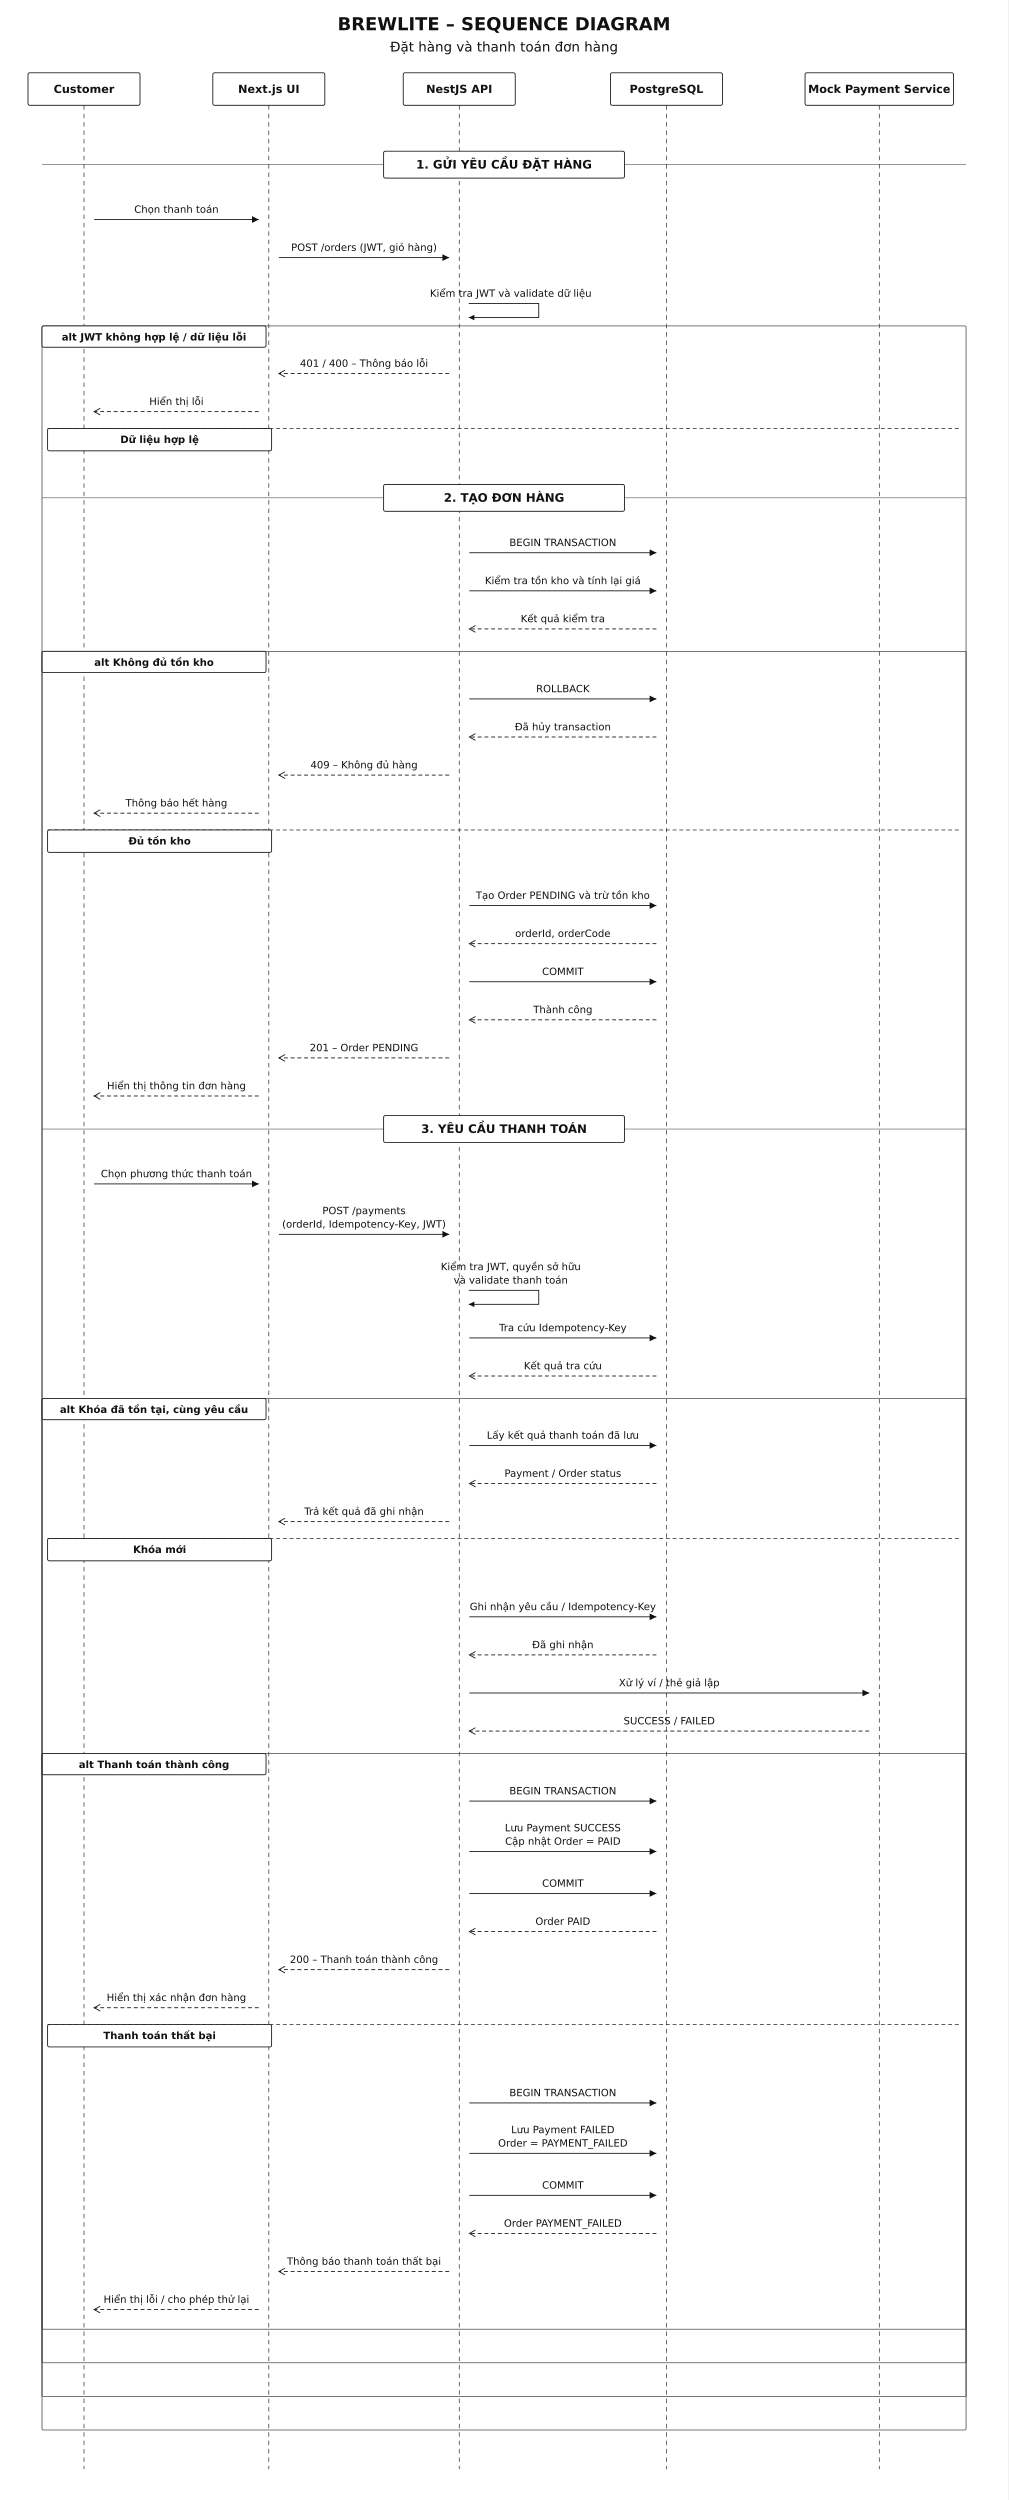
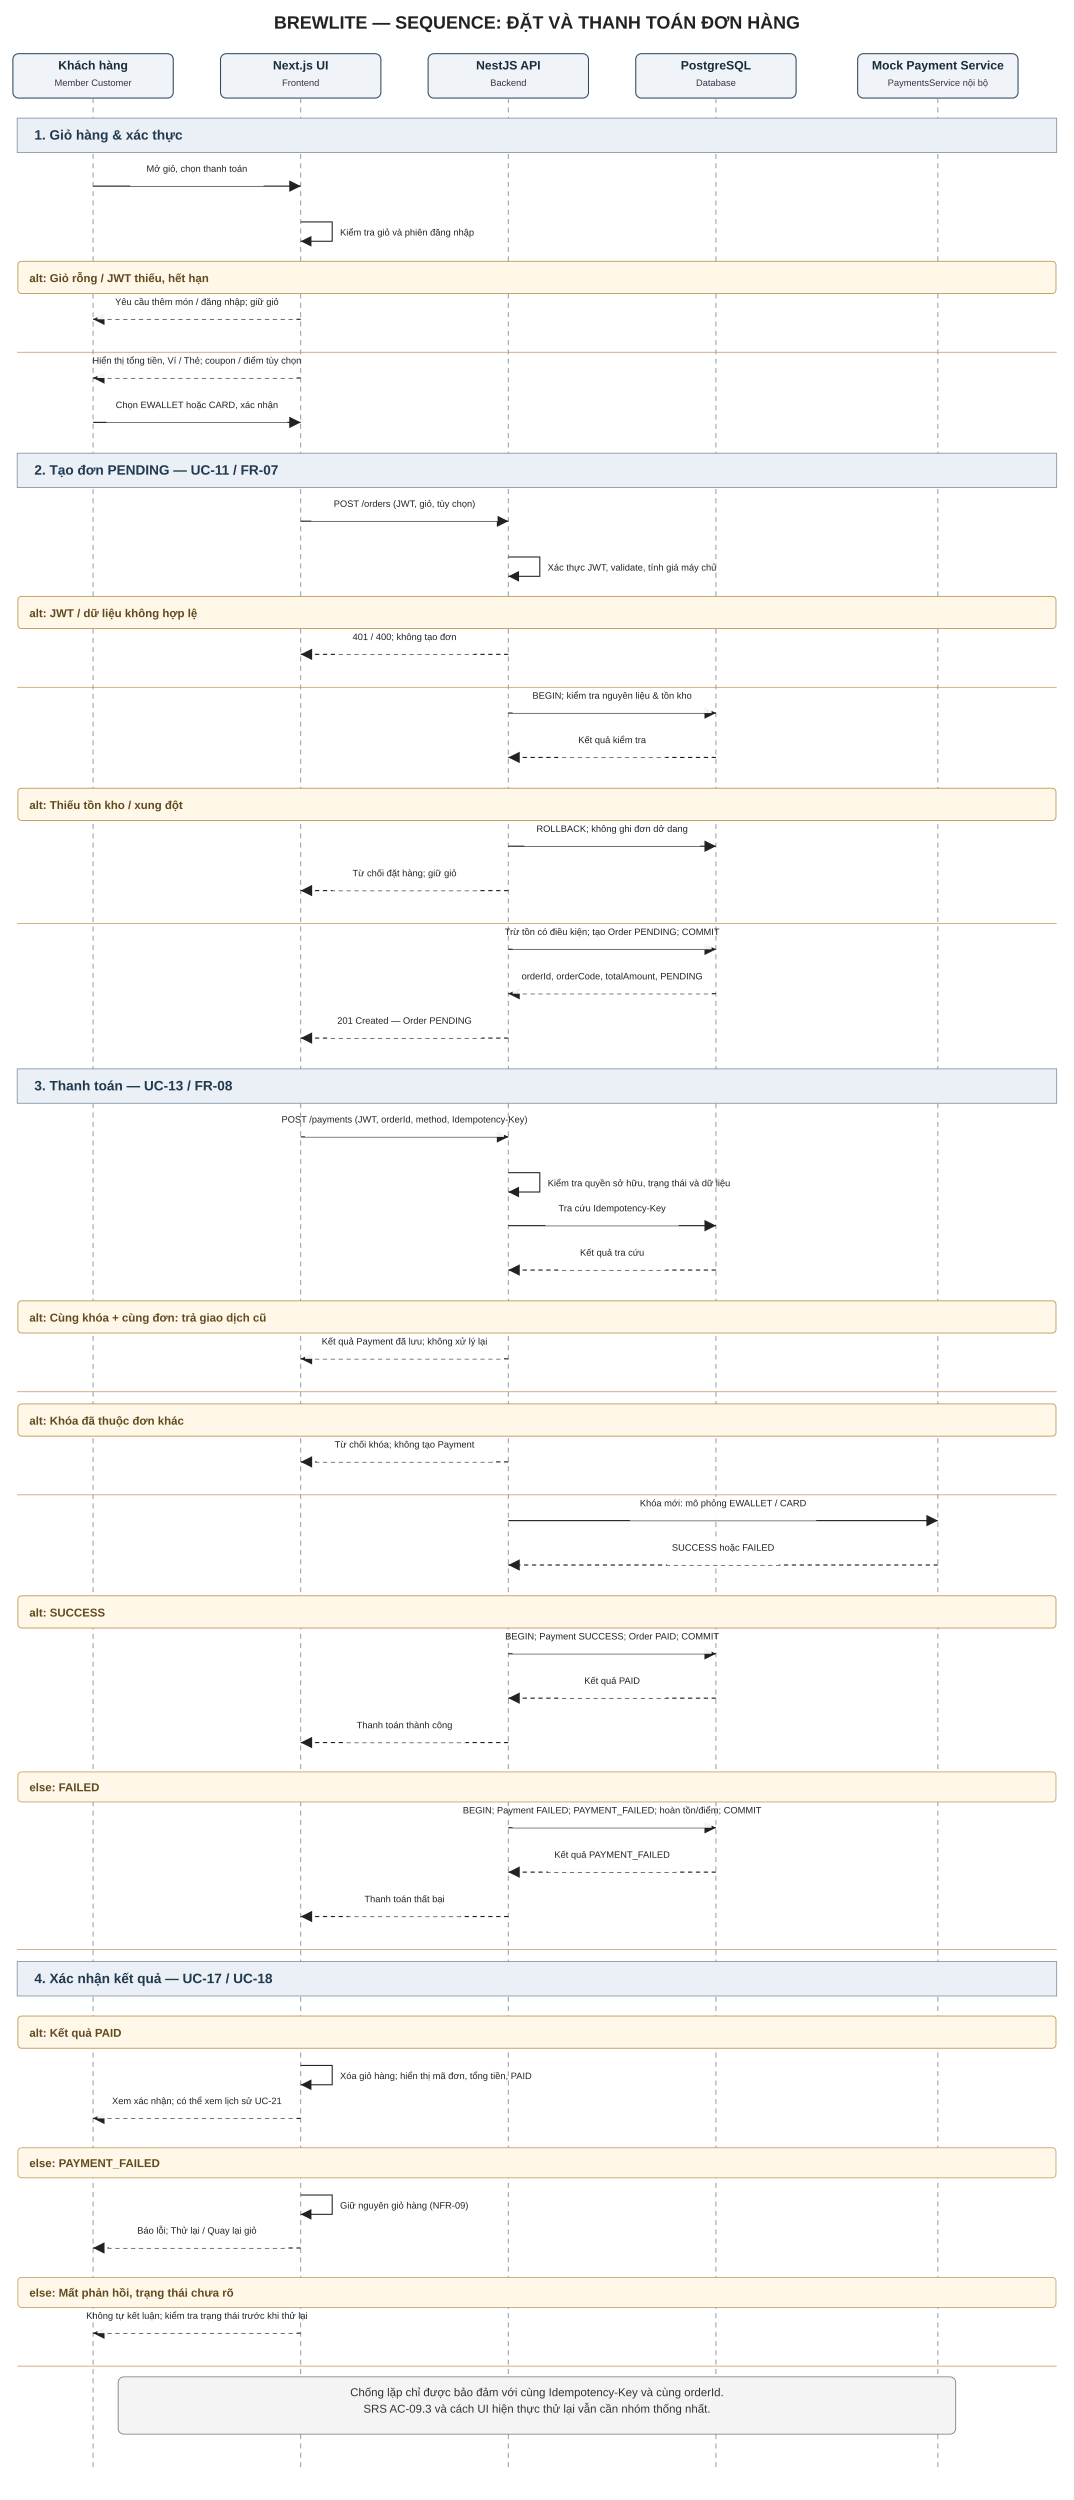
- <svg xmlns="http://www.w3.org/2000/svg" baseProfile="full" height="4464px" version="1.1" viewBox="0,0,1800,4464" width="1800px">
-   <defs />
-   <rect fill="white" height="4900" width="1800" x="0" y="0" />
-   <text fill="#111" font-family="DejaVu Sans,Arial,sans-serif" font-size="32" font-weight="bold" text-anchor="middle" x="900" y="54">BREWLITE – SEQUENCE DIAGRAM</text>
-   <text fill="#111" font-family="DejaVu Sans,Arial,sans-serif" font-size="24" font-weight="normal" text-anchor="middle" x="900" y="92">Đặt hàng và thanh toán đơn hàng</text>
-   <rect fill="white" height="58" rx="3" stroke="#111" stroke-width="1.5" width="200" x="50.0" y="130" />
-   <text fill="#111" font-family="DejaVu Sans,Arial,sans-serif" font-size="20" font-weight="bold" text-anchor="middle" x="150" y="166">Customer</text>
-   <line stroke="#111" stroke-dasharray="8,7" stroke-width="1.1" x1="150" x2="150" y1="188" y2="4780" />
-   <rect fill="white" height="58" rx="3" stroke="#111" stroke-width="1.5" width="200" x="380.0" y="130" />
-   <text fill="#111" font-family="DejaVu Sans,Arial,sans-serif" font-size="20" font-weight="bold" text-anchor="middle" x="480" y="166">Next.js UI</text>
-   <line stroke="#111" stroke-dasharray="8,7" stroke-width="1.1" x1="480" x2="480" y1="188" y2="4780" />
-   <rect fill="white" height="58" rx="3" stroke="#111" stroke-width="1.5" width="200" x="720.0" y="130" />
-   <text fill="#111" font-family="DejaVu Sans,Arial,sans-serif" font-size="20" font-weight="bold" text-anchor="middle" x="820" y="166">NestJS API</text>
-   <line stroke="#111" stroke-dasharray="8,7" stroke-width="1.1" x1="820" x2="820" y1="188" y2="4780" />
-   <rect fill="white" height="58" rx="3" stroke="#111" stroke-width="1.5" width="200" x="1090.0" y="130" />
-   <text fill="#111" font-family="DejaVu Sans,Arial,sans-serif" font-size="20" font-weight="bold" text-anchor="middle" x="1190" y="166">PostgreSQL</text>
-   <line stroke="#111" stroke-dasharray="8,7" stroke-width="1.1" x1="1190" x2="1190" y1="188" y2="4780" />
-   <rect fill="white" height="58" rx="3" stroke="#111" stroke-width="1.5" width="265" x="1437.5" y="130" />
-   <text fill="#111" font-family="DejaVu Sans,Arial,sans-serif" font-size="20" font-weight="bold" text-anchor="middle" x="1570" y="166">Mock Payment Service</text>
-   <line stroke="#111" stroke-dasharray="8,7" stroke-width="1.1" x1="1570" x2="1570" y1="188" y2="4780" />
-   <line stroke="#111" stroke-width="0.8" x1="75" x2="1725" y1="294" y2="294" />
-   <rect fill="#fff" height="48" rx="3" stroke="#111" stroke-width="1.5" width="430" x="685" y="270" />
-   <text fill="#111" font-family="DejaVu Sans,Arial,sans-serif" font-size="21" font-weight="bold" text-anchor="middle" x="900" y="301">1. GỬI YÊU CẦU ĐẶT HÀNG</text>
-   <line stroke="#111" stroke-width="1.5" x1="168" x2="462" y1="392" y2="392" />
-   <polygon fill="#111" points="462,392 450,386 450,398" />
-   <text fill="#111" font-family="DejaVu Sans,Arial,sans-serif" font-size="18" font-weight="normal" text-anchor="middle" x="315.0" y="380">Chọn thanh toán</text>
-   <line stroke="#111" stroke-width="1.5" x1="498" x2="802" y1="460" y2="460" />
-   <polygon fill="#111" points="802,460 790,454 790,466" />
-   <text fill="#111" font-family="DejaVu Sans,Arial,sans-serif" font-size="18" font-weight="normal" text-anchor="middle" x="650.0" y="448">POST /orders (JWT, giỏ hàng)</text>
-   <path d="M 837 542 h 125 v 25 h -125" fill="none" stroke="#111" stroke-width="1.5" />
-   <polygon fill="#111" points="837,567 847,562 847,572" />
-   <text fill="#111" font-family="DejaVu Sans,Arial,sans-serif" font-size="18" font-weight="normal" text-anchor="middle" x="912" y="530">Kiểm tra JWT và validate dữ liệu</text>
-   <line stroke="#111" stroke-dasharray="7,5" stroke-width="1.5" x1="802" x2="498" y1="667" y2="667" />
-   <polyline fill="none" points="509,661 498,667 509,673" stroke="#111" stroke-width="1.5" />
-   <text fill="#111" font-family="DejaVu Sans,Arial,sans-serif" font-size="18" font-weight="normal" text-anchor="middle" x="650.0" y="655">401 / 400 – Thông báo lỗi</text>
-   <line stroke="#111" stroke-dasharray="7,5" stroke-width="1.5" x1="462" x2="168" y1="735" y2="735" />
-   <polyline fill="none" points="179,729 168,735 179,741" stroke="#111" stroke-width="1.5" />
-   <text fill="#111" font-family="DejaVu Sans,Arial,sans-serif" font-size="18" font-weight="normal" text-anchor="middle" x="315.0" y="723">Hiển thị lỗi</text>
-   <line stroke="#111" stroke-dasharray="7,5" stroke-width="1.2" x1="85" x2="1715" y1="765" y2="765" />
-   <rect fill="#fff" height="40" rx="3" stroke="#111" stroke-width="1.5" width="400" x="85" y="765" />
-   <text fill="#111" font-family="DejaVu Sans,Arial,sans-serif" font-size="18" font-weight="bold" text-anchor="middle" x="285" y="791">Dữ liệu hợp lệ</text>
-   <line stroke="#111" stroke-width="0.8" x1="75" x2="1725" y1="889" y2="889" />
-   <rect fill="#fff" height="48" rx="3" stroke="#111" stroke-width="1.5" width="430" x="685" y="865" />
-   <text fill="#111" font-family="DejaVu Sans,Arial,sans-serif" font-size="21" font-weight="bold" text-anchor="middle" x="900" y="896">2. TẠO ĐƠN HÀNG</text>
-   <line stroke="#111" stroke-width="1.5" x1="838" x2="1172" y1="987" y2="987" />
-   <polygon fill="#111" points="1172,987 1160,981 1160,993" />
-   <text fill="#111" font-family="DejaVu Sans,Arial,sans-serif" font-size="18" font-weight="normal" text-anchor="middle" x="1005.0" y="975">BEGIN TRANSACTION</text>
-   <line stroke="#111" stroke-width="1.5" x1="838" x2="1172" y1="1055" y2="1055" />
-   <polygon fill="#111" points="1172,1055 1160,1049 1160,1061" />
-   <text fill="#111" font-family="DejaVu Sans,Arial,sans-serif" font-size="18" font-weight="normal" text-anchor="middle" x="1005.0" y="1043">Kiểm tra tồn kho và tính lại giá</text>
-   <line stroke="#111" stroke-dasharray="7,5" stroke-width="1.5" x1="1172" x2="838" y1="1123" y2="1123" />
-   <polyline fill="none" points="849,1117 838,1123 849,1129" stroke="#111" stroke-width="1.5" />
-   <text fill="#111" font-family="DejaVu Sans,Arial,sans-serif" font-size="18" font-weight="normal" text-anchor="middle" x="1005.0" y="1111">Kết quả kiểm tra</text>
-   <line stroke="#111" stroke-width="1.5" x1="838" x2="1172" y1="1248" y2="1248" />
-   <polygon fill="#111" points="1172,1248 1160,1242 1160,1254" />
-   <text fill="#111" font-family="DejaVu Sans,Arial,sans-serif" font-size="18" font-weight="normal" text-anchor="middle" x="1005.0" y="1236">ROLLBACK</text>
-   <line stroke="#111" stroke-dasharray="7,5" stroke-width="1.5" x1="1172" x2="838" y1="1316" y2="1316" />
-   <polyline fill="none" points="849,1310 838,1316 849,1322" stroke="#111" stroke-width="1.5" />
-   <text fill="#111" font-family="DejaVu Sans,Arial,sans-serif" font-size="18" font-weight="normal" text-anchor="middle" x="1005.0" y="1304">Đã hủy transaction</text>
-   <line stroke="#111" stroke-dasharray="7,5" stroke-width="1.5" x1="802" x2="498" y1="1384" y2="1384" />
-   <polyline fill="none" points="509,1378 498,1384 509,1390" stroke="#111" stroke-width="1.5" />
-   <text fill="#111" font-family="DejaVu Sans,Arial,sans-serif" font-size="18" font-weight="normal" text-anchor="middle" x="650.0" y="1372">409 – Không đủ hàng</text>
-   <line stroke="#111" stroke-dasharray="7,5" stroke-width="1.5" x1="462" x2="168" y1="1452" y2="1452" />
-   <polyline fill="none" points="179,1446 168,1452 179,1458" stroke="#111" stroke-width="1.5" />
-   <text fill="#111" font-family="DejaVu Sans,Arial,sans-serif" font-size="18" font-weight="normal" text-anchor="middle" x="315.0" y="1440">Thông báo hết hàng</text>
-   <line stroke="#111" stroke-dasharray="7,5" stroke-width="1.2" x1="85" x2="1715" y1="1482" y2="1482" />
-   <rect fill="#fff" height="40" rx="3" stroke="#111" stroke-width="1.5" width="400" x="85" y="1482" />
-   <text fill="#111" font-family="DejaVu Sans,Arial,sans-serif" font-size="18" font-weight="bold" text-anchor="middle" x="285" y="1508">Đủ tồn kho</text>
-   <line stroke="#111" stroke-width="1.5" x1="838" x2="1172" y1="1617" y2="1617" />
-   <polygon fill="#111" points="1172,1617 1160,1611 1160,1623" />
-   <text fill="#111" font-family="DejaVu Sans,Arial,sans-serif" font-size="18" font-weight="normal" text-anchor="middle" x="1005.0" y="1605">Tạo Order PENDING và trừ tồn kho</text>
-   <line stroke="#111" stroke-dasharray="7,5" stroke-width="1.5" x1="1172" x2="838" y1="1685" y2="1685" />
-   <polyline fill="none" points="849,1679 838,1685 849,1691" stroke="#111" stroke-width="1.5" />
-   <text fill="#111" font-family="DejaVu Sans,Arial,sans-serif" font-size="18" font-weight="normal" text-anchor="middle" x="1005.0" y="1673">orderId, orderCode</text>
-   <line stroke="#111" stroke-width="1.5" x1="838" x2="1172" y1="1753" y2="1753" />
-   <polygon fill="#111" points="1172,1753 1160,1747 1160,1759" />
-   <text fill="#111" font-family="DejaVu Sans,Arial,sans-serif" font-size="18" font-weight="normal" text-anchor="middle" x="1005.0" y="1741">COMMIT</text>
-   <line stroke="#111" stroke-dasharray="7,5" stroke-width="1.5" x1="1172" x2="838" y1="1821" y2="1821" />
-   <polyline fill="none" points="849,1815 838,1821 849,1827" stroke="#111" stroke-width="1.5" />
-   <text fill="#111" font-family="DejaVu Sans,Arial,sans-serif" font-size="18" font-weight="normal" text-anchor="middle" x="1005.0" y="1809">Thành công</text>
-   <line stroke="#111" stroke-dasharray="7,5" stroke-width="1.5" x1="802" x2="498" y1="1889" y2="1889" />
-   <polyline fill="none" points="509,1883 498,1889 509,1895" stroke="#111" stroke-width="1.5" />
-   <text fill="#111" font-family="DejaVu Sans,Arial,sans-serif" font-size="18" font-weight="normal" text-anchor="middle" x="650.0" y="1877">201 – Order PENDING</text>
-   <line stroke="#111" stroke-dasharray="7,5" stroke-width="1.5" x1="462" x2="168" y1="1957" y2="1957" />
-   <polyline fill="none" points="179,1951 168,1957 179,1963" stroke="#111" stroke-width="1.5" />
-   <text fill="#111" font-family="DejaVu Sans,Arial,sans-serif" font-size="18" font-weight="normal" text-anchor="middle" x="315.0" y="1945">Hiển thị thông tin đơn hàng</text>
-   <line stroke="#111" stroke-width="0.8" x1="75" x2="1725" y1="2016" y2="2016" />
-   <rect fill="#fff" height="48" rx="3" stroke="#111" stroke-width="1.5" width="430" x="685" y="1992" />
-   <text fill="#111" font-family="DejaVu Sans,Arial,sans-serif" font-size="21" font-weight="bold" text-anchor="middle" x="900" y="2023">3. YÊU CẦU THANH TOÁN</text>
-   <line stroke="#111" stroke-width="1.5" x1="168" x2="462" y1="2114" y2="2114" />
-   <polygon fill="#111" points="462,2114 450,2108 450,2120" />
-   <text fill="#111" font-family="DejaVu Sans,Arial,sans-serif" font-size="18" font-weight="normal" text-anchor="middle" x="315.0" y="2102">Chọn phương thức thanh toán</text>
-   <line stroke="#111" stroke-width="1.5" x1="498" x2="802" y1="2204" y2="2204" />
-   <polygon fill="#111" points="802,2204 790,2198 790,2210" />
-   <text fill="#111" font-family="DejaVu Sans,Arial,sans-serif" font-size="18" font-weight="normal" text-anchor="middle" x="650.0" y="2168">POST /payments</text>
-   <text fill="#111" font-family="DejaVu Sans,Arial,sans-serif" font-size="18" font-weight="normal" text-anchor="middle" x="650.0" y="2192">(orderId, Idempotency-Key, JWT)</text>
-   <path d="M 837 2304 h 125 v 25 h -125" fill="none" stroke="#111" stroke-width="1.5" />
-   <polygon fill="#111" points="837,2329 847,2324 847,2334" />
-   <text fill="#111" font-family="DejaVu Sans,Arial,sans-serif" font-size="18" font-weight="normal" text-anchor="middle" x="912" y="2268">Kiểm tra JWT, quyền sở hữu</text>
-   <text fill="#111" font-family="DejaVu Sans,Arial,sans-serif" font-size="18" font-weight="normal" text-anchor="middle" x="912" y="2292">và validate thanh toán</text>
-   <line stroke="#111" stroke-width="1.5" x1="838" x2="1172" y1="2389" y2="2389" />
-   <polygon fill="#111" points="1172,2389 1160,2383 1160,2395" />
-   <text fill="#111" font-family="DejaVu Sans,Arial,sans-serif" font-size="18" font-weight="normal" text-anchor="middle" x="1005.0" y="2377">Tra cứu Idempotency-Key</text>
-   <line stroke="#111" stroke-dasharray="7,5" stroke-width="1.5" x1="1172" x2="838" y1="2457" y2="2457" />
-   <polyline fill="none" points="849,2451 838,2457 849,2463" stroke="#111" stroke-width="1.5" />
-   <text fill="#111" font-family="DejaVu Sans,Arial,sans-serif" font-size="18" font-weight="normal" text-anchor="middle" x="1005.0" y="2445">Kết quả tra cứu</text>
-   <line stroke="#111" stroke-width="1.5" x1="838" x2="1172" y1="2581" y2="2581" />
-   <polygon fill="#111" points="1172,2581 1160,2575 1160,2587" />
-   <text fill="#111" font-family="DejaVu Sans,Arial,sans-serif" font-size="18" font-weight="normal" text-anchor="middle" x="1005.0" y="2569">Lấy kết quả thanh toán đã lưu</text>
-   <line stroke="#111" stroke-dasharray="7,5" stroke-width="1.5" x1="1172" x2="838" y1="2649" y2="2649" />
-   <polyline fill="none" points="849,2643 838,2649 849,2655" stroke="#111" stroke-width="1.5" />
-   <text fill="#111" font-family="DejaVu Sans,Arial,sans-serif" font-size="18" font-weight="normal" text-anchor="middle" x="1005.0" y="2637">Payment / Order status</text>
-   <line stroke="#111" stroke-dasharray="7,5" stroke-width="1.5" x1="802" x2="498" y1="2717" y2="2717" />
-   <polyline fill="none" points="509,2711 498,2717 509,2723" stroke="#111" stroke-width="1.5" />
-   <text fill="#111" font-family="DejaVu Sans,Arial,sans-serif" font-size="18" font-weight="normal" text-anchor="middle" x="650.0" y="2705">Trả kết quả đã ghi nhận</text>
-   <line stroke="#111" stroke-dasharray="7,5" stroke-width="1.2" x1="85" x2="1715" y1="2747" y2="2747" />
-   <rect fill="#fff" height="40" rx="3" stroke="#111" stroke-width="1.5" width="400" x="85" y="2747" />
-   <text fill="#111" font-family="DejaVu Sans,Arial,sans-serif" font-size="18" font-weight="bold" text-anchor="middle" x="285" y="2773">Khóa mới</text>
-   <line stroke="#111" stroke-width="1.5" x1="838" x2="1172" y1="2887" y2="2887" />
-   <polygon fill="#111" points="1172,2887 1160,2881 1160,2893" />
-   <text fill="#111" font-family="DejaVu Sans,Arial,sans-serif" font-size="18" font-weight="normal" text-anchor="middle" x="1005.0" y="2875">Ghi nhận yêu cầu / Idempotency-Key</text>
-   <line stroke="#111" stroke-dasharray="7,5" stroke-width="1.5" x1="1172" x2="838" y1="2955" y2="2955" />
-   <polyline fill="none" points="849,2949 838,2955 849,2961" stroke="#111" stroke-width="1.5" />
-   <text fill="#111" font-family="DejaVu Sans,Arial,sans-serif" font-size="18" font-weight="normal" text-anchor="middle" x="1005.0" y="2943">Đã ghi nhận</text>
-   <line stroke="#111" stroke-width="1.5" x1="838" x2="1552" y1="3023" y2="3023" />
-   <polygon fill="#111" points="1552,3023 1540,3017 1540,3029" />
-   <text fill="#111" font-family="DejaVu Sans,Arial,sans-serif" font-size="18" font-weight="normal" text-anchor="middle" x="1195.0" y="3011">Xử lý ví / thẻ giả lập</text>
-   <line stroke="#111" stroke-dasharray="7,5" stroke-width="1.5" x1="1552" x2="838" y1="3091" y2="3091" />
-   <polyline fill="none" points="849,3085 838,3091 849,3097" stroke="#111" stroke-width="1.5" />
-   <text fill="#111" font-family="DejaVu Sans,Arial,sans-serif" font-size="18" font-weight="normal" text-anchor="middle" x="1195.0" y="3079">SUCCESS / FAILED</text>
-   <line stroke="#111" stroke-width="1.5" x1="838" x2="1172" y1="3216" y2="3216" />
-   <polygon fill="#111" points="1172,3216 1160,3210 1160,3222" />
-   <text fill="#111" font-family="DejaVu Sans,Arial,sans-serif" font-size="18" font-weight="normal" text-anchor="middle" x="1005.0" y="3204">BEGIN TRANSACTION</text>
-   <line stroke="#111" stroke-width="1.5" x1="838" x2="1172" y1="3306" y2="3306" />
-   <polygon fill="#111" points="1172,3306 1160,3300 1160,3312" />
-   <text fill="#111" font-family="DejaVu Sans,Arial,sans-serif" font-size="18" font-weight="normal" text-anchor="middle" x="1005.0" y="3270">Lưu Payment SUCCESS</text>
-   <text fill="#111" font-family="DejaVu Sans,Arial,sans-serif" font-size="18" font-weight="normal" text-anchor="middle" x="1005.0" y="3294">Cập nhật Order = PAID</text>
-   <line stroke="#111" stroke-width="1.5" x1="838" x2="1172" y1="3381" y2="3381" />
-   <polygon fill="#111" points="1172,3381 1160,3375 1160,3387" />
-   <text fill="#111" font-family="DejaVu Sans,Arial,sans-serif" font-size="18" font-weight="normal" text-anchor="middle" x="1005.0" y="3369">COMMIT</text>
-   <line stroke="#111" stroke-dasharray="7,5" stroke-width="1.5" x1="1172" x2="838" y1="3449" y2="3449" />
-   <polyline fill="none" points="849,3443 838,3449 849,3455" stroke="#111" stroke-width="1.5" />
-   <text fill="#111" font-family="DejaVu Sans,Arial,sans-serif" font-size="18" font-weight="normal" text-anchor="middle" x="1005.0" y="3437">Order PAID</text>
-   <line stroke="#111" stroke-dasharray="7,5" stroke-width="1.5" x1="802" x2="498" y1="3517" y2="3517" />
-   <polyline fill="none" points="509,3511 498,3517 509,3523" stroke="#111" stroke-width="1.5" />
-   <text fill="#111" font-family="DejaVu Sans,Arial,sans-serif" font-size="18" font-weight="normal" text-anchor="middle" x="650.0" y="3505">200 – Thanh toán thành công</text>
-   <line stroke="#111" stroke-dasharray="7,5" stroke-width="1.5" x1="462" x2="168" y1="3585" y2="3585" />
-   <polyline fill="none" points="179,3579 168,3585 179,3591" stroke="#111" stroke-width="1.5" />
-   <text fill="#111" font-family="DejaVu Sans,Arial,sans-serif" font-size="18" font-weight="normal" text-anchor="middle" x="315.0" y="3573">Hiển thị xác nhận đơn hàng</text>
-   <line stroke="#111" stroke-dasharray="7,5" stroke-width="1.2" x1="85" x2="1715" y1="3615" y2="3615" />
-   <rect fill="#fff" height="40" rx="3" stroke="#111" stroke-width="1.5" width="400" x="85" y="3615" />
-   <text fill="#111" font-family="DejaVu Sans,Arial,sans-serif" font-size="18" font-weight="bold" text-anchor="middle" x="285" y="3641">Thanh toán thất bại</text>
-   <line stroke="#111" stroke-width="1.5" x1="838" x2="1172" y1="3755" y2="3755" />
-   <polygon fill="#111" points="1172,3755 1160,3749 1160,3761" />
-   <text fill="#111" font-family="DejaVu Sans,Arial,sans-serif" font-size="18" font-weight="normal" text-anchor="middle" x="1005.0" y="3743">BEGIN TRANSACTION</text>
-   <line stroke="#111" stroke-width="1.5" x1="838" x2="1172" y1="3845" y2="3845" />
-   <polygon fill="#111" points="1172,3845 1160,3839 1160,3851" />
-   <text fill="#111" font-family="DejaVu Sans,Arial,sans-serif" font-size="18" font-weight="normal" text-anchor="middle" x="1005.0" y="3809">Lưu Payment FAILED</text>
-   <text fill="#111" font-family="DejaVu Sans,Arial,sans-serif" font-size="18" font-weight="normal" text-anchor="middle" x="1005.0" y="3833">Order = PAYMENT_FAILED</text>
-   <line stroke="#111" stroke-width="1.5" x1="838" x2="1172" y1="3920" y2="3920" />
-   <polygon fill="#111" points="1172,3920 1160,3914 1160,3926" />
-   <text fill="#111" font-family="DejaVu Sans,Arial,sans-serif" font-size="18" font-weight="normal" text-anchor="middle" x="1005.0" y="3908">COMMIT</text>
-   <line stroke="#111" stroke-dasharray="7,5" stroke-width="1.5" x1="1172" x2="838" y1="3988" y2="3988" />
-   <polyline fill="none" points="849,3982 838,3988 849,3994" stroke="#111" stroke-width="1.5" />
-   <text fill="#111" font-family="DejaVu Sans,Arial,sans-serif" font-size="18" font-weight="normal" text-anchor="middle" x="1005.0" y="3976">Order PAYMENT_FAILED</text>
-   <line stroke="#111" stroke-dasharray="7,5" stroke-width="1.5" x1="802" x2="498" y1="4056" y2="4056" />
-   <polyline fill="none" points="509,4050 498,4056 509,4062" stroke="#111" stroke-width="1.5" />
-   <text fill="#111" font-family="DejaVu Sans,Arial,sans-serif" font-size="18" font-weight="normal" text-anchor="middle" x="650.0" y="4044">Thông báo thanh toán thất bại</text>
-   <line stroke="#111" stroke-dasharray="7,5" stroke-width="1.5" x1="462" x2="168" y1="4124" y2="4124" />
-   <polyline fill="none" points="179,4118 168,4124 179,4130" stroke="#111" stroke-width="1.5" />
-   <text fill="#111" font-family="DejaVu Sans,Arial,sans-serif" font-size="18" font-weight="normal" text-anchor="middle" x="315.0" y="4112">Hiển thị lỗi / cho phép thử lại</text>
-   <rect fill="none" height="1028" rx="2" stroke="#333" stroke-width="1.25" width="1650" x="75" y="3131" />
-   <rect fill="#fff" height="38" rx="3" stroke="#111" stroke-width="1.5" width="400" x="75" y="3131" />
-   <text fill="#111" font-family="DejaVu Sans,Arial,sans-serif" font-size="18" font-weight="bold" text-anchor="middle" x="275" y="3157">alt  Thanh toán thành công</text>
-   <rect fill="none" height="1722" rx="2" stroke="#333" stroke-width="1.25" width="1650" x="75" y="2497" />
-   <rect fill="#fff" height="38" rx="3" stroke="#111" stroke-width="1.5" width="400" x="75" y="2497" />
-   <text fill="#111" font-family="DejaVu Sans,Arial,sans-serif" font-size="18" font-weight="bold" text-anchor="middle" x="275" y="2523">alt  Khóa đã tồn tại, cùng yêu cầu</text>
-   <rect fill="none" height="3116" rx="2" stroke="#333" stroke-width="1.25" width="1650" x="75" y="1163" />
-   <rect fill="#fff" height="38" rx="3" stroke="#111" stroke-width="1.5" width="400" x="75" y="1163" />
-   <text fill="#111" font-family="DejaVu Sans,Arial,sans-serif" font-size="18" font-weight="bold" text-anchor="middle" x="275" y="1189">alt  Không đủ tồn kho</text>
-   <rect fill="none" height="3757" rx="2" stroke="#333" stroke-width="1.25" width="1650" x="75" y="582" />
-   <rect fill="#fff" height="38" rx="3" stroke="#111" stroke-width="1.5" width="400" x="75" y="582" />
-   <text fill="#111" font-family="DejaVu Sans,Arial,sans-serif" font-size="18" font-weight="bold" text-anchor="middle" x="275" y="608">alt  JWT không hợp lệ / dữ liệu lỗi</text>
-   <rect fill="white" height="491" width="1800" x="0" y="4409" />
+ <svg xmlns="http://www.w3.org/2000/svg" baseProfile="full" height="3492px" version="1.1" viewBox="0 0 1500 3492" width="1500px">
+   <defs>
+     <marker id="arr" markerHeight="10" markerWidth="10" orient="auto" refX="10" refY="5">
+       <path d="M0,0 L10,5 L0,10 z" fill="#222" />
+     </marker>
+   </defs>
+   <rect fill="white" height="3492" width="1500" x="0" y="0" />
+   <text fill="#222" font-family="Arial, sans-serif" font-size="25" font-weight="bold" text-anchor="middle" x="750.0" y="40">BREWLITE — SEQUENCE: ĐẶT VÀ THANH TOÁN ĐƠN HÀNG</text>
+   <rect fill="#F0F4F8" height="62" rx="8" stroke="#324B62" stroke-width="1.5" width="224" x="18" y="75" />
+   <text fill="#182C3B" font-family="Arial, sans-serif" font-size="17" font-weight="bold" text-anchor="middle" x="130" y="97">Khách hàng</text>
+   <text fill="#334" font-family="Arial, sans-serif" font-size="13" text-anchor="middle" x="130" y="120">Member Customer</text>
+   <line stroke="#8597A8" stroke-dasharray="7 6" stroke-width="1.3" x1="130" x2="130" y1="137" y2="3452" />
+   <rect fill="#F0F4F8" height="62" rx="8" stroke="#324B62" stroke-width="1.5" width="224" x="308" y="75" />
+   <text fill="#182C3B" font-family="Arial, sans-serif" font-size="17" font-weight="bold" text-anchor="middle" x="420" y="97">Next.js UI</text>
+   <text fill="#334" font-family="Arial, sans-serif" font-size="13" text-anchor="middle" x="420" y="120">Frontend</text>
+   <line stroke="#8597A8" stroke-dasharray="7 6" stroke-width="1.3" x1="420" x2="420" y1="137" y2="3452" />
+   <rect fill="#F0F4F8" height="62" rx="8" stroke="#324B62" stroke-width="1.5" width="224" x="598" y="75" />
+   <text fill="#182C3B" font-family="Arial, sans-serif" font-size="17" font-weight="bold" text-anchor="middle" x="710" y="97">NestJS API</text>
+   <text fill="#334" font-family="Arial, sans-serif" font-size="13" text-anchor="middle" x="710" y="120">Backend</text>
+   <line stroke="#8597A8" stroke-dasharray="7 6" stroke-width="1.3" x1="710" x2="710" y1="137" y2="3452" />
+   <rect fill="#F0F4F8" height="62" rx="8" stroke="#324B62" stroke-width="1.5" width="224" x="888" y="75" />
+   <text fill="#182C3B" font-family="Arial, sans-serif" font-size="17" font-weight="bold" text-anchor="middle" x="1000" y="97">PostgreSQL</text>
+   <text fill="#334" font-family="Arial, sans-serif" font-size="13" text-anchor="middle" x="1000" y="120">Database</text>
+   <line stroke="#8597A8" stroke-dasharray="7 6" stroke-width="1.3" x1="1000" x2="1000" y1="137" y2="3452" />
+   <rect fill="#F0F4F8" height="62" rx="8" stroke="#324B62" stroke-width="1.5" width="224" x="1198" y="75" />
+   <text fill="#182C3B" font-family="Arial, sans-serif" font-size="17" font-weight="bold" text-anchor="middle" x="1310" y="97">Mock Payment Service</text>
+   <text fill="#334" font-family="Arial, sans-serif" font-size="13" text-anchor="middle" x="1310" y="120">PaymentsService nội bộ</text>
+   <line stroke="#8597A8" stroke-dasharray="7 6" stroke-width="1.3" x1="1310" x2="1310" y1="137" y2="3452" />
+   <rect fill="#eaf0f5" height="48" stroke="#718394" stroke-width="1" width="1452" x="24" y="165" />
+   <text fill="#20394e" font-family="Arial,sans-serif" font-size="19" font-weight="bold" x="48" y="195">1. Giỏ hàng &amp; xác thực</text>
+   <line marker-end="url(#arr)" stroke="#222" stroke-width="1.6" x1="130" x2="420" y1="260" y2="260" />
+   <rect fill="white" height="33" opacity="0.94" width="186.2" x="181.9" y="227" />
+   <text fill="#222" font-family="Arial,sans-serif" font-size="13" text-anchor="middle" x="275.0" y="240">Mở giỏ, chọn thanh toán</text>
+   <path d="M 420 310 h 44 v 27 h -44" fill="none" marker-end="url(#arr)" stroke="#222" stroke-width="1.5" />
+   <text fill="#222" font-family="Arial,sans-serif" font-size="13" x="475" y="329">Kiểm tra giỏ và phiên đăng nhập</text>
+   <rect fill="#fff7e8" height="45" rx="5" stroke="#bc9654" stroke-width="1.2" width="1450" x="25" y="365" />
+   <text fill="#614a1e" font-family="Arial,sans-serif" font-size="16" font-weight="bold" x="41" y="394">alt: Giỏ rỗng / JWT thiếu, hết hạn</text>
+   <line marker-end="url(#arr)" stroke="#222" stroke-dasharray="6 5" stroke-width="1.6" x1="420" x2="130" y1="446" y2="446" />
+   <rect fill="white" height="33" opacity="0.94" width="278" x="136.0" y="413" />
+   <text fill="#222" font-family="Arial,sans-serif" font-size="13" text-anchor="middle" x="275.0" y="426">Yêu cầu thêm món / đăng nhập; giữ giỏ</text>
+   <line stroke="#bc9654" stroke-width="1" x1="24" x2="1476" y1="492" y2="492" />
+   <line marker-end="url(#arr)" stroke="#222" stroke-dasharray="6 5" stroke-width="1.6" x1="420" x2="130" y1="528" y2="528" />
+   <rect fill="white" height="33" opacity="0.94" width="278" x="136.0" y="495" />
+   <text fill="#222" font-family="Arial,sans-serif" font-size="13" text-anchor="middle" x="275.0" y="508">Hiển thị tổng tiền, Ví / Thẻ; coupon / điểm tùy chọn</text>
+   <line marker-end="url(#arr)" stroke="#222" stroke-width="1.6" x1="130" x2="420" y1="590" y2="590" />
+   <rect fill="white" height="33" opacity="0.94" width="252.8" x="148.6" y="557" />
+   <text fill="#222" font-family="Arial,sans-serif" font-size="13" text-anchor="middle" x="275.0" y="570">Chọn EWALLET hoặc CARD, xác nhận</text>
+   <rect fill="#eaf0f5" height="48" stroke="#718394" stroke-width="1" width="1452" x="24" y="633" />
+   <text fill="#20394e" font-family="Arial,sans-serif" font-size="19" font-weight="bold" x="48" y="663">2. Tạo đơn PENDING — UC-11 / FR-07</text>
+   <line marker-end="url(#arr)" stroke="#222" stroke-width="1.6" x1="420" x2="710" y1="728" y2="728" />
+   <rect fill="white" height="33" opacity="0.94" width="260.2" x="434.9" y="695" />
+   <text fill="#222" font-family="Arial,sans-serif" font-size="13" text-anchor="middle" x="565.0" y="708">POST /orders (JWT, giỏ, tùy chọn)</text>
+   <path d="M 710 778 h 44 v 27 h -44" fill="none" marker-end="url(#arr)" stroke="#222" stroke-width="1.5" />
+   <text fill="#222" font-family="Arial,sans-serif" font-size="13" x="765" y="797">Xác thực JWT, validate, tính giá máy chủ</text>
+   <rect fill="#fff7e8" height="45" rx="5" stroke="#bc9654" stroke-width="1.2" width="1450" x="25" y="833" />
+   <text fill="#614a1e" font-family="Arial,sans-serif" font-size="16" font-weight="bold" x="41" y="862">alt: JWT / dữ liệu không hợp lệ</text>
+   <line marker-end="url(#arr)" stroke="#222" stroke-dasharray="6 5" stroke-width="1.6" x1="710" x2="420" y1="914" y2="914" />
+   <rect fill="white" height="33" opacity="0.94" width="193.6" x="468.2" y="881" />
+   <text fill="#222" font-family="Arial,sans-serif" font-size="13" text-anchor="middle" x="565.0" y="894">401 / 400; không tạo đơn</text>
+   <line stroke="#bc9654" stroke-width="1" x1="24" x2="1476" y1="960" y2="960" />
+   <line marker-end="url(#arr)" stroke="#222" stroke-width="1.6" x1="710" x2="1000" y1="996" y2="996" />
+   <rect fill="white" height="33" opacity="0.94" width="278" x="716.0" y="963" />
+   <text fill="#222" font-family="Arial,sans-serif" font-size="13" text-anchor="middle" x="855.0" y="976">BEGIN; kiểm tra nguyên liệu &amp; tồn kho</text>
+   <line marker-end="url(#arr)" stroke="#222" stroke-dasharray="6 5" stroke-width="1.6" x1="1000" x2="710" y1="1058" y2="1058" />
+   <rect fill="white" height="33" opacity="0.94" width="150" x="780.0" y="1025" />
+   <text fill="#222" font-family="Arial,sans-serif" font-size="13" text-anchor="middle" x="855.0" y="1038">Kết quả kiểm tra</text>
+   <rect fill="#fff7e8" height="45" rx="5" stroke="#bc9654" stroke-width="1.2" width="1450" x="25" y="1101" />
+   <text fill="#614a1e" font-family="Arial,sans-serif" font-size="16" font-weight="bold" x="41" y="1130">alt: Thiếu tồn kho / xung đột</text>
+   <line marker-end="url(#arr)" stroke="#222" stroke-width="1.6" x1="710" x2="1000" y1="1182" y2="1182" />
+   <rect fill="white" height="33" opacity="0.94" width="245.4" x="732.3" y="1149" />
+   <text fill="#222" font-family="Arial,sans-serif" font-size="13" text-anchor="middle" x="855.0" y="1162">ROLLBACK; không ghi đơn dở dang</text>
+   <line marker-end="url(#arr)" stroke="#222" stroke-dasharray="6 5" stroke-width="1.6" x1="710" x2="420" y1="1244" y2="1244" />
+   <rect fill="white" height="33" opacity="0.94" width="201.0" x="464.5" y="1211" />
+   <text fill="#222" font-family="Arial,sans-serif" font-size="13" text-anchor="middle" x="565.0" y="1224">Từ chối đặt hàng; giữ giỏ</text>
+   <line stroke="#bc9654" stroke-width="1" x1="24" x2="1476" y1="1290" y2="1290" />
+   <line marker-end="url(#arr)" stroke="#222" stroke-width="1.6" x1="710" x2="1000" y1="1326" y2="1326" />
+   <rect fill="white" height="33" opacity="0.94" width="278" x="716.0" y="1293" />
+   <text fill="#222" font-family="Arial,sans-serif" font-size="13" text-anchor="middle" x="855.0" y="1306">Trừ tồn có điều kiện; tạo Order PENDING; COMMIT</text>
+   <line marker-end="url(#arr)" stroke="#222" stroke-dasharray="6 5" stroke-width="1.6" x1="1000" x2="710" y1="1388" y2="1388" />
+   <rect fill="white" height="33" opacity="0.94" width="278" x="716.0" y="1355" />
+   <text fill="#222" font-family="Arial,sans-serif" font-size="13" text-anchor="middle" x="855.0" y="1368">orderId, orderCode, totalAmount, PENDING</text>
+   <line marker-end="url(#arr)" stroke="#222" stroke-dasharray="6 5" stroke-width="1.6" x1="710" x2="420" y1="1450" y2="1450" />
+   <rect fill="white" height="33" opacity="0.94" width="215.8" x="457.1" y="1417" />
+   <text fill="#222" font-family="Arial,sans-serif" font-size="13" text-anchor="middle" x="565.0" y="1430">201 Created — Order PENDING</text>
+   <rect fill="#eaf0f5" height="48" stroke="#718394" stroke-width="1" width="1452" x="24" y="1493" />
+   <text fill="#20394e" font-family="Arial,sans-serif" font-size="19" font-weight="bold" x="48" y="1523">3. Thanh toán — UC-13 / FR-08</text>
+   <line marker-end="url(#arr)" stroke="#222" stroke-width="1.6" x1="420" x2="710" y1="1588" y2="1588" />
+   <rect fill="white" height="33" opacity="0.94" width="278" x="426.0" y="1555" />
+   <text fill="#222" font-family="Arial,sans-serif" font-size="13" text-anchor="middle" x="565.0" y="1568">POST /payments (JWT, orderId, method, Idempotency-Key)</text>
+   <path d="M 710 1638 h 44 v 27 h -44" fill="none" marker-end="url(#arr)" stroke="#222" stroke-width="1.5" />
+   <text fill="#222" font-family="Arial,sans-serif" font-size="13" x="765" y="1657">Kiểm tra quyền sở hữu, trạng thái và dữ liệu</text>
+   <line marker-end="url(#arr)" stroke="#222" stroke-width="1.6" x1="710" x2="1000" y1="1712" y2="1712" />
+   <rect fill="white" height="33" opacity="0.94" width="186.2" x="761.9" y="1679" />
+   <text fill="#222" font-family="Arial,sans-serif" font-size="13" text-anchor="middle" x="855.0" y="1692">Tra cứu Idempotency-Key</text>
+   <line marker-end="url(#arr)" stroke="#222" stroke-dasharray="6 5" stroke-width="1.6" x1="1000" x2="710" y1="1774" y2="1774" />
+   <rect fill="white" height="33" opacity="0.94" width="150" x="780.0" y="1741" />
+   <text fill="#222" font-family="Arial,sans-serif" font-size="13" text-anchor="middle" x="855.0" y="1754">Kết quả tra cứu</text>
+   <rect fill="#fff7e8" height="45" rx="5" stroke="#bc9654" stroke-width="1.2" width="1450" x="25" y="1817" />
+   <text fill="#614a1e" font-family="Arial,sans-serif" font-size="16" font-weight="bold" x="41" y="1846">alt: Cùng khóa + cùng đơn: trả giao dịch cũ</text>
+   <line marker-end="url(#arr)" stroke="#222" stroke-dasharray="6 5" stroke-width="1.6" x1="710" x2="420" y1="1898" y2="1898" />
+   <rect fill="white" height="33" opacity="0.94" width="278" x="426.0" y="1865" />
+   <text fill="#222" font-family="Arial,sans-serif" font-size="13" text-anchor="middle" x="565.0" y="1878">Kết quả Payment đã lưu; không xử lý lại</text>
+   <line stroke="#bc9654" stroke-width="1" x1="24" x2="1476" y1="1944" y2="1944" />
+   <rect fill="#fff7e8" height="45" rx="5" stroke="#bc9654" stroke-width="1.2" width="1450" x="25" y="1961" />
+   <text fill="#614a1e" font-family="Arial,sans-serif" font-size="16" font-weight="bold" x="41" y="1990">alt: Khóa đã thuộc đơn khác</text>
+   <line marker-end="url(#arr)" stroke="#222" stroke-dasharray="6 5" stroke-width="1.6" x1="710" x2="420" y1="2042" y2="2042" />
+   <rect fill="white" height="33" opacity="0.94" width="245.4" x="442.3" y="2009" />
+   <text fill="#222" font-family="Arial,sans-serif" font-size="13" text-anchor="middle" x="565.0" y="2022">Từ chối khóa; không tạo Payment</text>
+   <line stroke="#bc9654" stroke-width="1" x1="24" x2="1476" y1="2088" y2="2088" />
+   <line marker-end="url(#arr)" stroke="#222" stroke-width="1.6" x1="710" x2="1310" y1="2124" y2="2124" />
+   <rect fill="white" height="33" opacity="0.94" width="260.2" x="879.9" y="2091" />
+   <text fill="#222" font-family="Arial,sans-serif" font-size="13" text-anchor="middle" x="1010.0" y="2104">Khóa mới: mô phỏng EWALLET / CARD</text>
+   <line marker-end="url(#arr)" stroke="#222" stroke-dasharray="6 5" stroke-width="1.6" x1="1310" x2="710" y1="2186" y2="2186" />
+   <rect fill="white" height="33" opacity="0.94" width="156.6" x="931.7" y="2153" />
+   <text fill="#222" font-family="Arial,sans-serif" font-size="13" text-anchor="middle" x="1010.0" y="2166">SUCCESS hoặc FAILED</text>
+   <rect fill="#fff7e8" height="45" rx="5" stroke="#bc9654" stroke-width="1.2" width="1450" x="25" y="2229" />
+   <text fill="#614a1e" font-family="Arial,sans-serif" font-size="16" font-weight="bold" x="41" y="2258">alt: SUCCESS</text>
+   <line marker-end="url(#arr)" stroke="#222" stroke-width="1.6" x1="710" x2="1000" y1="2310" y2="2310" />
+   <rect fill="white" height="33" opacity="0.94" width="278" x="716.0" y="2277" />
+   <text fill="#222" font-family="Arial,sans-serif" font-size="13" text-anchor="middle" x="855.0" y="2290">BEGIN; Payment SUCCESS; Order PAID; COMMIT</text>
+   <line marker-end="url(#arr)" stroke="#222" stroke-dasharray="6 5" stroke-width="1.6" x1="1000" x2="710" y1="2372" y2="2372" />
+   <rect fill="white" height="33" opacity="0.94" width="150" x="780.0" y="2339" />
+   <text fill="#222" font-family="Arial,sans-serif" font-size="13" text-anchor="middle" x="855.0" y="2352">Kết quả PAID</text>
+   <line marker-end="url(#arr)" stroke="#222" stroke-dasharray="6 5" stroke-width="1.6" x1="710" x2="420" y1="2434" y2="2434" />
+   <rect fill="white" height="33" opacity="0.94" width="171.4" x="479.3" y="2401" />
+   <text fill="#222" font-family="Arial,sans-serif" font-size="13" text-anchor="middle" x="565.0" y="2414">Thanh toán thành công</text>
+   <rect fill="#fff7e8" height="42" rx="5" stroke="#bc9654" stroke-width="1" width="1450" x="25" y="2475" />
+   <text fill="#614a1e" font-family="Arial,sans-serif" font-size="16" font-weight="bold" x="41" y="2502">else: FAILED</text>
+   <line marker-end="url(#arr)" stroke="#222" stroke-width="1.6" x1="710" x2="1000" y1="2553" y2="2553" />
+   <rect fill="white" height="33" opacity="0.94" width="278" x="716.0" y="2520" />
+   <text fill="#222" font-family="Arial,sans-serif" font-size="13" text-anchor="middle" x="855.0" y="2533">BEGIN; Payment FAILED; PAYMENT_FAILED; hoàn tồn/điểm; COMMIT</text>
+   <line marker-end="url(#arr)" stroke="#222" stroke-dasharray="6 5" stroke-width="1.6" x1="1000" x2="710" y1="2615" y2="2615" />
+   <rect fill="white" height="33" opacity="0.94" width="178.8" x="765.6" y="2582" />
+   <text fill="#222" font-family="Arial,sans-serif" font-size="13" text-anchor="middle" x="855.0" y="2595">Kết quả PAYMENT_FAILED</text>
+   <line marker-end="url(#arr)" stroke="#222" stroke-dasharray="6 5" stroke-width="1.6" x1="710" x2="420" y1="2677" y2="2677" />
+   <rect fill="white" height="33" opacity="0.94" width="156.6" x="486.7" y="2644" />
+   <text fill="#222" font-family="Arial,sans-serif" font-size="13" text-anchor="middle" x="565.0" y="2657">Thanh toán thất bại</text>
+   <line stroke="#bc9654" stroke-width="1" x1="24" x2="1476" y1="2723" y2="2723" />
+   <rect fill="#eaf0f5" height="48" stroke="#718394" stroke-width="1" width="1452" x="24" y="2740" />
+   <text fill="#20394e" font-family="Arial,sans-serif" font-size="19" font-weight="bold" x="48" y="2770">4. Xác nhận kết quả — UC-17 / UC-18</text>
+   <rect fill="#fff7e8" height="45" rx="5" stroke="#bc9654" stroke-width="1.2" width="1450" x="25" y="2816" />
+   <text fill="#614a1e" font-family="Arial,sans-serif" font-size="16" font-weight="bold" x="41" y="2845">alt: Kết quả PAID</text>
+   <path d="M 420 2885 h 44 v 27 h -44" fill="none" marker-end="url(#arr)" stroke="#222" stroke-width="1.5" />
+   <text fill="#222" font-family="Arial,sans-serif" font-size="13" x="475" y="2904">Xóa giỏ hàng; hiển thị mã đơn, tổng tiền, PAID</text>
+   <line marker-end="url(#arr)" stroke="#222" stroke-dasharray="6 5" stroke-width="1.6" x1="420" x2="130" y1="2959" y2="2959" />
+   <rect fill="white" height="33" opacity="0.94" width="278" x="136.0" y="2926" />
+   <text fill="#222" font-family="Arial,sans-serif" font-size="13" text-anchor="middle" x="275.0" y="2939">Xem xác nhận; có thể xem lịch sử UC-21</text>
+   <rect fill="#fff7e8" height="42" rx="5" stroke="#bc9654" stroke-width="1" width="1450" x="25" y="3000" />
+   <text fill="#614a1e" font-family="Arial,sans-serif" font-size="16" font-weight="bold" x="41" y="3027">else: PAYMENT_FAILED</text>
+   <path d="M 420 3066 h 44 v 27 h -44" fill="none" marker-end="url(#arr)" stroke="#222" stroke-width="1.5" />
+   <text fill="#222" font-family="Arial,sans-serif" font-size="13" x="475" y="3085">Giữ nguyên giỏ hàng (NFR-09)</text>
+   <line marker-end="url(#arr)" stroke="#222" stroke-dasharray="6 5" stroke-width="1.6" x1="420" x2="130" y1="3140" y2="3140" />
+   <rect fill="white" height="33" opacity="0.94" width="245.4" x="152.3" y="3107" />
+   <text fill="#222" font-family="Arial,sans-serif" font-size="13" text-anchor="middle" x="275.0" y="3120">Báo lỗi; Thử lại / Quay lại giỏ</text>
+   <rect fill="#fff7e8" height="42" rx="5" stroke="#bc9654" stroke-width="1" width="1450" x="25" y="3181" />
+   <text fill="#614a1e" font-family="Arial,sans-serif" font-size="16" font-weight="bold" x="41" y="3208">else: Mất phản hồi, trạng thái chưa rõ</text>
+   <line marker-end="url(#arr)" stroke="#222" stroke-dasharray="6 5" stroke-width="1.6" x1="420" x2="130" y1="3259" y2="3259" />
+   <rect fill="white" height="33" opacity="0.94" width="278" x="136.0" y="3226" />
+   <text fill="#222" font-family="Arial,sans-serif" font-size="13" text-anchor="middle" x="275.0" y="3239">Không tự kết luận; kiểm tra trạng thái trước khi thử lại</text>
+   <line stroke="#bc9654" stroke-width="1" x1="24" x2="1476" y1="3305" y2="3305" />
+   <rect fill="#f4f4f4" height="80" rx="8" stroke="#666" width="1170" x="165" y="3320" />
+   <text fill="#333" font-family="Arial,sans-serif" font-size="16" text-anchor="middle" x="750" y="3347">Chống lặp chỉ được bảo đảm với cùng Idempotency-Key và cùng orderId.</text>
+   <text fill="#333" font-family="Arial,sans-serif" font-size="16" text-anchor="middle" x="750" y="3370">SRS AC-09.3 và cách UI hiện thực thử lại vẫn cần nhóm thống nhất.</text>
</svg>
